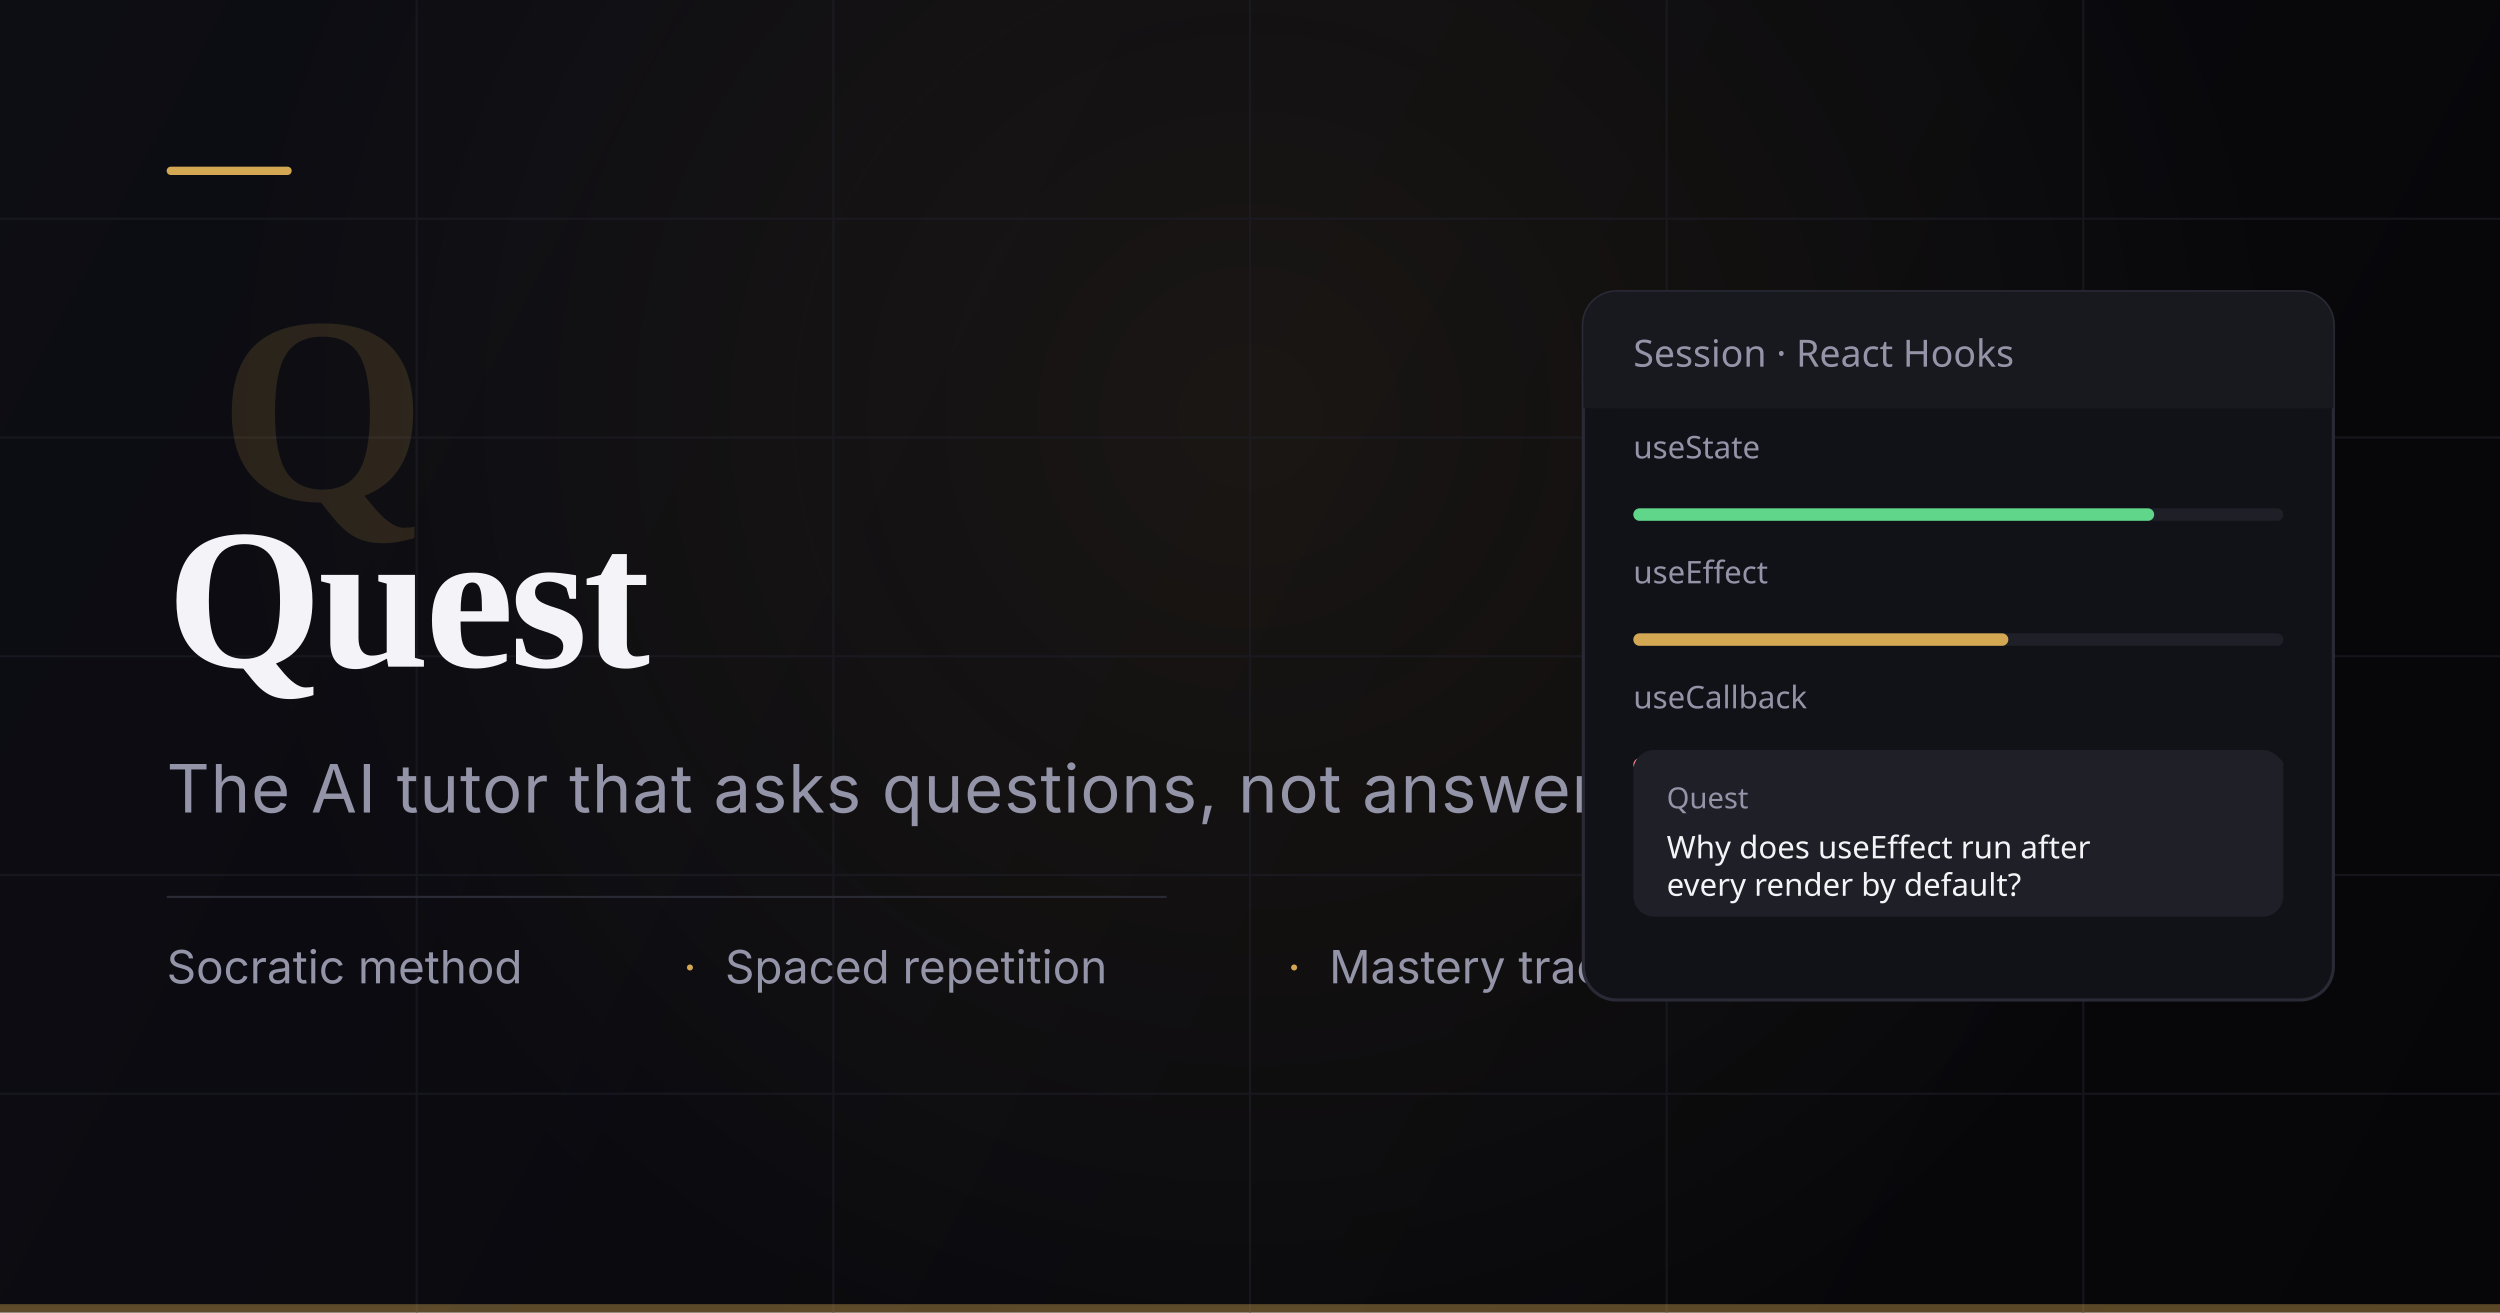
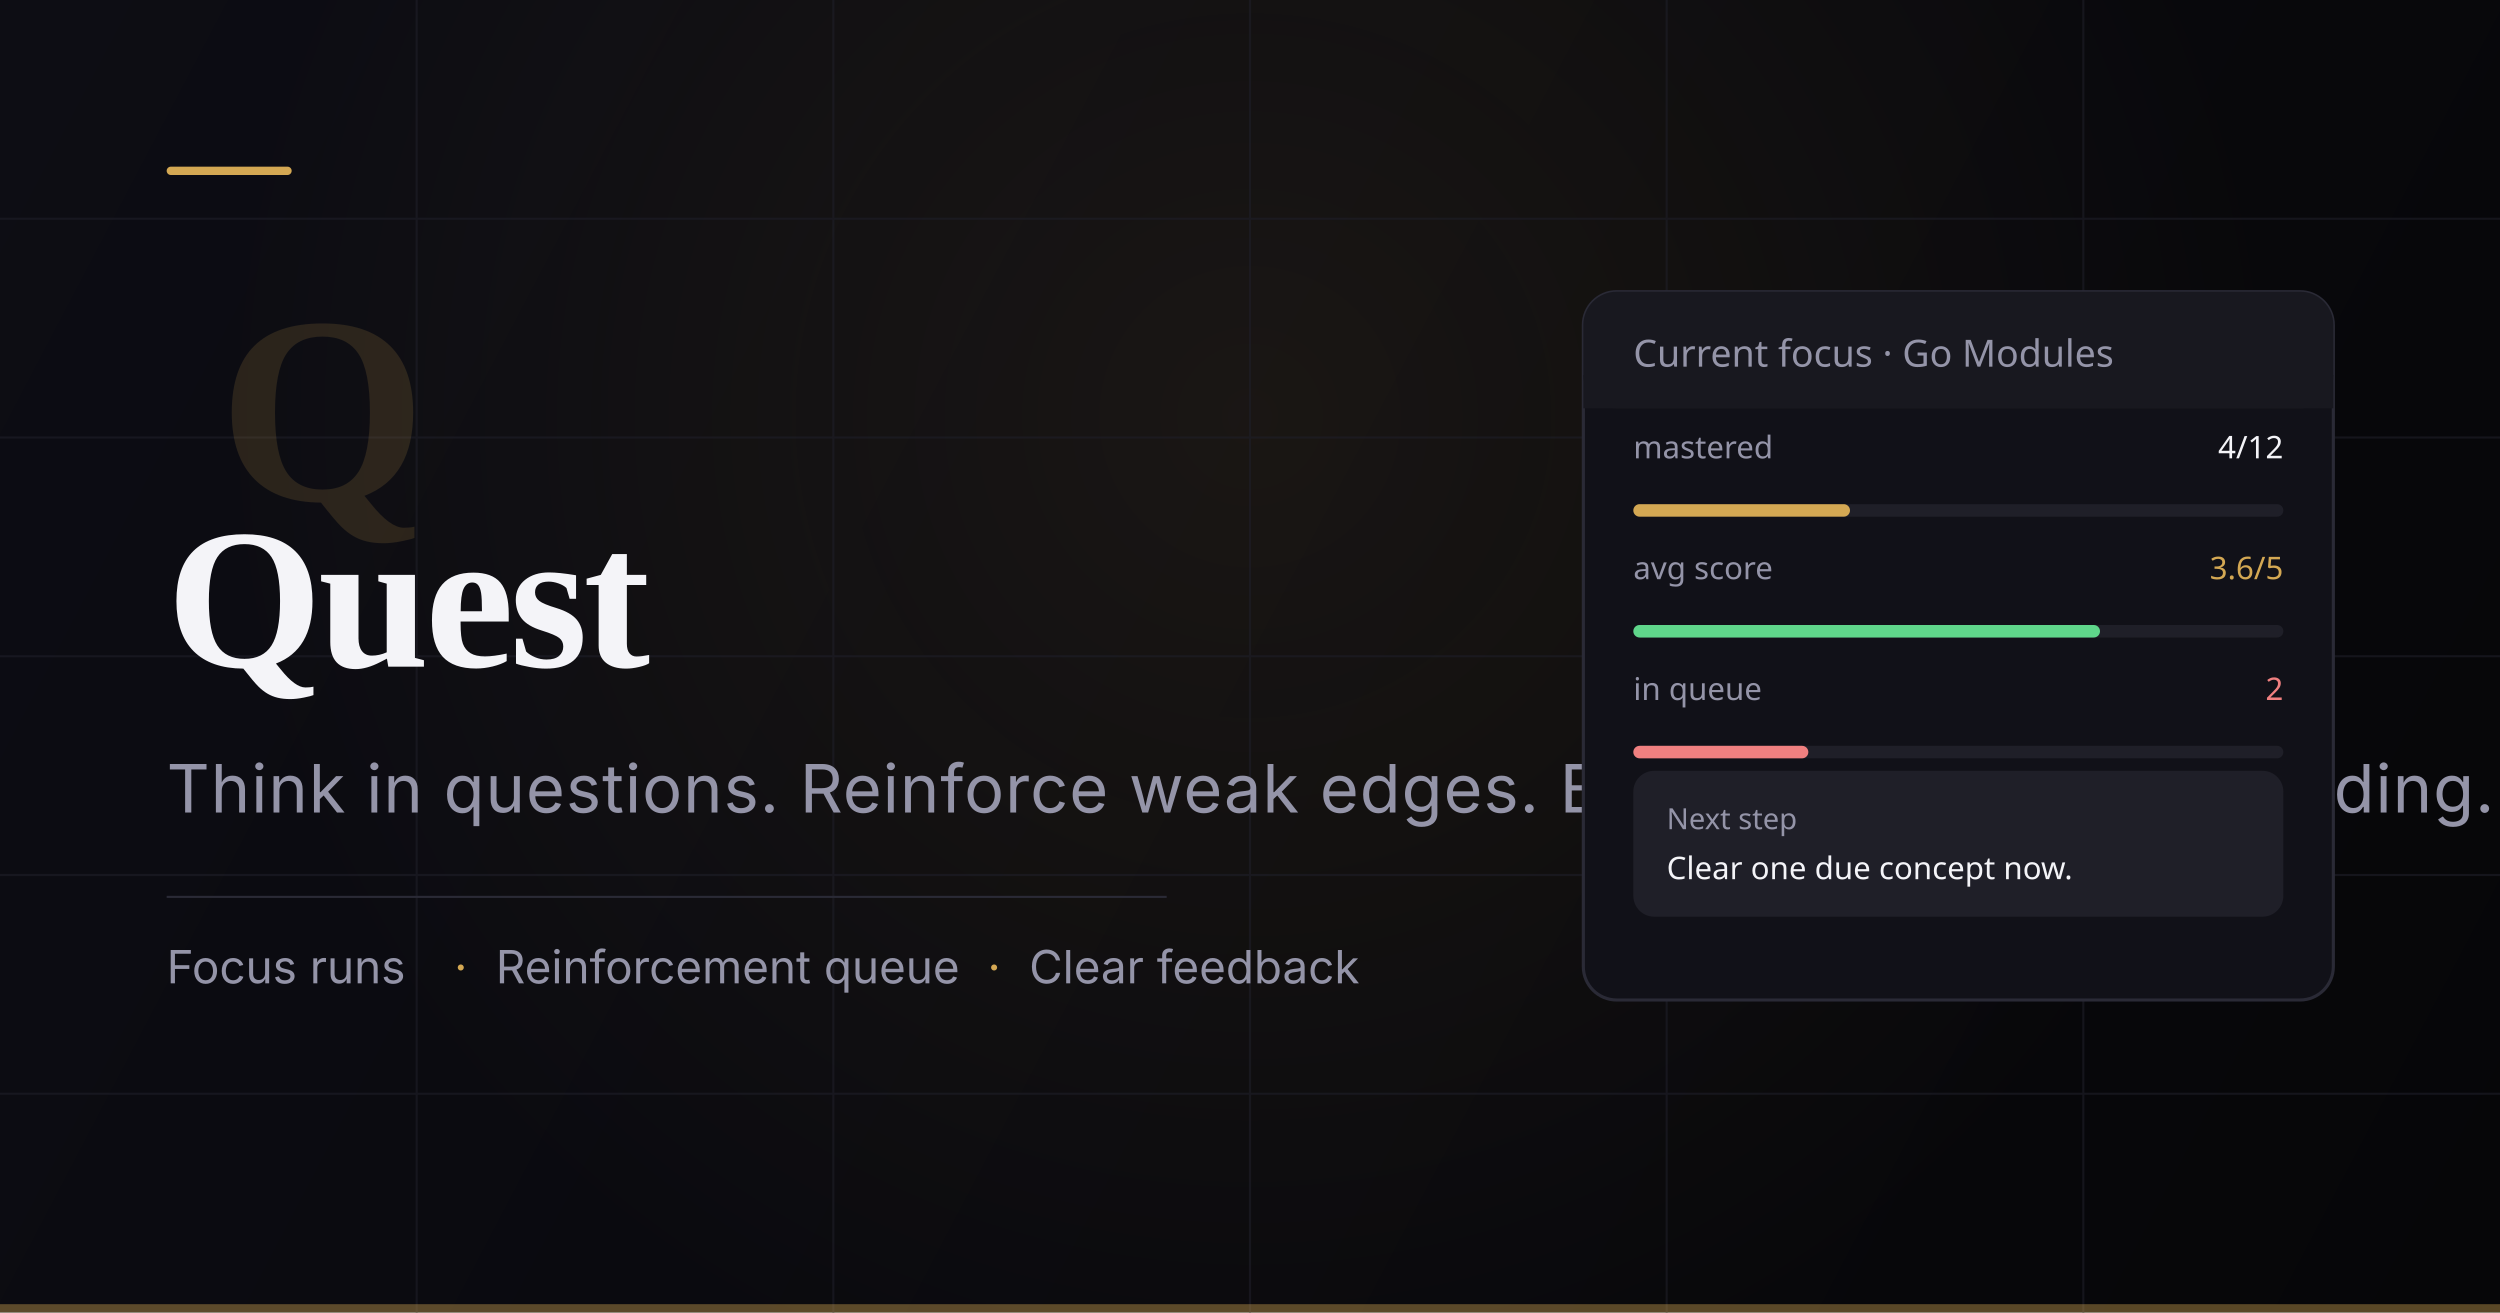
<svg xmlns="http://www.w3.org/2000/svg" viewBox="0 0 1200 630" width="1200" height="630" fill="none">
  <defs>
    <linearGradient id="bg" x1="0" y1="0" x2="1200" y2="630" gradientUnits="userSpaceOnUse">
      <stop offset="0%" stop-color="#0d0d14" />
      <stop offset="100%" stop-color="#060608" />
    </linearGradient>
    <linearGradient id="glow" x1="600" y1="0" x2="600" y2="630" gradientUnits="userSpaceOnUse">
      <stop offset="0%" stop-color="#d4a853" stop-opacity="0.12" />
      <stop offset="60%" stop-color="#d4a853" stop-opacity="0" />
    </linearGradient>
    <linearGradient id="gold" x1="0" y1="0" x2="0" y2="1" gradientUnits="objectBoundingBox">
      <stop offset="0%" stop-color="#e8c47a" />
      <stop offset="100%" stop-color="#c49840" />
    </linearGradient>
    <radialGradient id="radial" cx="600" cy="200" r="500" gradientUnits="userSpaceOnUse">
      <stop offset="0%" stop-color="#d4a853" stop-opacity="0.08" />
      <stop offset="100%" stop-color="#d4a853" stop-opacity="0" />
    </radialGradient>
  </defs>
  <rect width="1200" height="630" fill="url(#bg)" />
  <rect width="1200" height="630" fill="url(#radial)" />
  <g stroke="#1e1e28" stroke-width="1" opacity="0.6">
    <line x1="0" y1="105" x2="1200" y2="105" />
    <line x1="0" y1="210" x2="1200" y2="210" />
    <line x1="0" y1="315" x2="1200" y2="315" />
    <line x1="0" y1="420" x2="1200" y2="420" />
    <line x1="0" y1="525" x2="1200" y2="525" />
    <line x1="200" y1="0" x2="200" y2="630" />
    <line x1="400" y1="0" x2="400" y2="630" />
    <line x1="600" y1="0" x2="600" y2="630" />
    <line x1="800" y1="0" x2="800" y2="630" />
    <line x1="1000" y1="0" x2="1000" y2="630" />
  </g>
  <rect x="80" y="80" width="60" height="4" rx="2" fill="#d4a853" />
  <text x="105" y="240" font-family="Georgia, 'Times New Roman', serif" font-size="128" font-weight="700" fill="#d4a853" opacity="0.15">Q</text>
  <text x="80" y="320" font-family="Georgia, 'Times New Roman', serif" font-size="96" font-weight="700" fill="#f4f4f8" letter-spacing="-2">Quest</text>
-   <text x="80" y="390" font-family="system-ui, -apple-system, sans-serif" font-size="32" fill="#9494a8" letter-spacing="0.5">The AI tutor that asks questions, not answers.</text>
+   <text x="80" y="390" font-family="system-ui, -apple-system, sans-serif" font-size="32" fill="#9494a8" letter-spacing="0.5">Think in questions. Reinforce weak edges. Build durable understanding.</text>
  <rect x="80" y="430" width="480" height="1" fill="#2a2a36" />
  <g font-family="system-ui, -apple-system, sans-serif" font-size="22" fill="#9494a8">
-     <text x="80" y="472">Socratic method</text>
-     <text x="80" y="472" fill="#d4a853" dx="248">·</text>
-     <text x="80" y="472" dx="268">Spaced repetition</text>
-     <text x="80" y="472" fill="#d4a853" dx="538">·</text>
-     <text x="80" y="472" dx="558">Mastery tracking</text>
+     <text x="80" y="472">Focus runs</text>
+     <text x="80" y="472" fill="#d4a853" dx="138">·</text>
+     <text x="80" y="472" dx="158">Reinforcement queue</text>
+     <text x="80" y="472" fill="#d4a853" dx="394">·</text>
+     <text x="80" y="472" dx="414">Clear feedback</text>
  </g>
  <g transform="translate(760, 140)">
    <rect width="360" height="340" rx="16" fill="#111118" stroke="#2a2a36" stroke-width="1.5" />
    <rect x="0" y="0" width="360" height="56" rx="16" fill="#18181f" />
    <rect x="0" y="40" width="360" height="16" fill="#18181f" />
-     <text x="24" y="36" font-family="system-ui, sans-serif" font-size="18" fill="#9494a8">Session · React Hooks</text>
+     <text x="24" y="36" font-family="system-ui, sans-serif" font-size="18" fill="#9494a8">Current focus · Go Modules</text>
    <g transform="translate(24, 80)">
-       <text font-family="system-ui, sans-serif" font-size="15" fill="#9494a8">useState</text>
-       <rect x="0" y="24" width="312" height="6" rx="3" fill="#1f1f28" />
-       <rect x="0" y="24" width="250" height="6" rx="3" fill="#5fd68a" />
-       <text y="60" font-family="system-ui, sans-serif" font-size="15" fill="#9494a8">useEffect</text>
-       <rect x="0" y="84" width="312" height="6" rx="3" fill="#1f1f28" />
-       <rect x="0" y="84" width="180" height="6" rx="3" fill="#d4a853" />
-       <text y="120" font-family="system-ui, sans-serif" font-size="15" fill="#9494a8">useCallback</text>
-       <rect x="0" y="144" width="312" height="6" rx="3" fill="#1f1f28" />
-       <rect x="0" y="144" width="90" height="6" rx="3" fill="#f08080" />
+       <text font-family="system-ui, sans-serif" font-size="15" fill="#9494a8">mastered</text>
+       <text x="312" y="0" text-anchor="end" font-family="system-ui, sans-serif" font-size="15" fill="#f4f4f8">4/12</text>
+       <rect x="0" y="22" width="312" height="6" rx="3" fill="#1f1f28" />
+       <rect x="0" y="22" width="104" height="6" rx="3" fill="#d4a853" />
+       <text y="58" font-family="system-ui, sans-serif" font-size="15" fill="#9494a8">avg score</text>
+       <text x="312" y="58" text-anchor="end" font-family="system-ui, sans-serif" font-size="15" fill="#d4a853">3.6/5</text>
+       <rect x="0" y="80" width="312" height="6" rx="3" fill="#1f1f28" />
+       <rect x="0" y="80" width="224" height="6" rx="3" fill="#5fd68a" />
+       <text y="116" font-family="system-ui, sans-serif" font-size="15" fill="#9494a8">in queue</text>
+       <text x="312" y="116" text-anchor="end" font-family="system-ui, sans-serif" font-size="15" fill="#f08080">2</text>
+       <rect x="0" y="138" width="312" height="6" rx="3" fill="#1f1f28" />
+       <rect x="0" y="138" width="84" height="6" rx="3" fill="#f08080" />
    </g>
-     <g transform="translate(24, 220)">
-       <rect width="312" height="80" rx="10" fill="#1f1f28" />
-       <text x="16" y="28" font-family="system-ui, sans-serif" font-size="14" fill="#9494a8">Quest</text>
-       <text x="16" y="52" font-family="system-ui, sans-serif" font-size="15" fill="#f4f4f8">Why does useEffect run after</text>
-       <text x="16" y="70" font-family="system-ui, sans-serif" font-size="15" fill="#f4f4f8">every render by default?</text>
+     <g transform="translate(24, 230)">
+       <rect width="312" height="70" rx="10" fill="#1f1f28" />
+       <text x="16" y="28" font-family="system-ui, sans-serif" font-size="14" fill="#9494a8">Next step</text>
+       <text x="16" y="52" font-family="system-ui, sans-serif" font-size="15" fill="#f4f4f8">Clear one due concept now.</text>
    </g>
  </g>
  <rect x="0" y="626" width="1200" height="4" fill="#d4a853" opacity="0.4" />
</svg>
